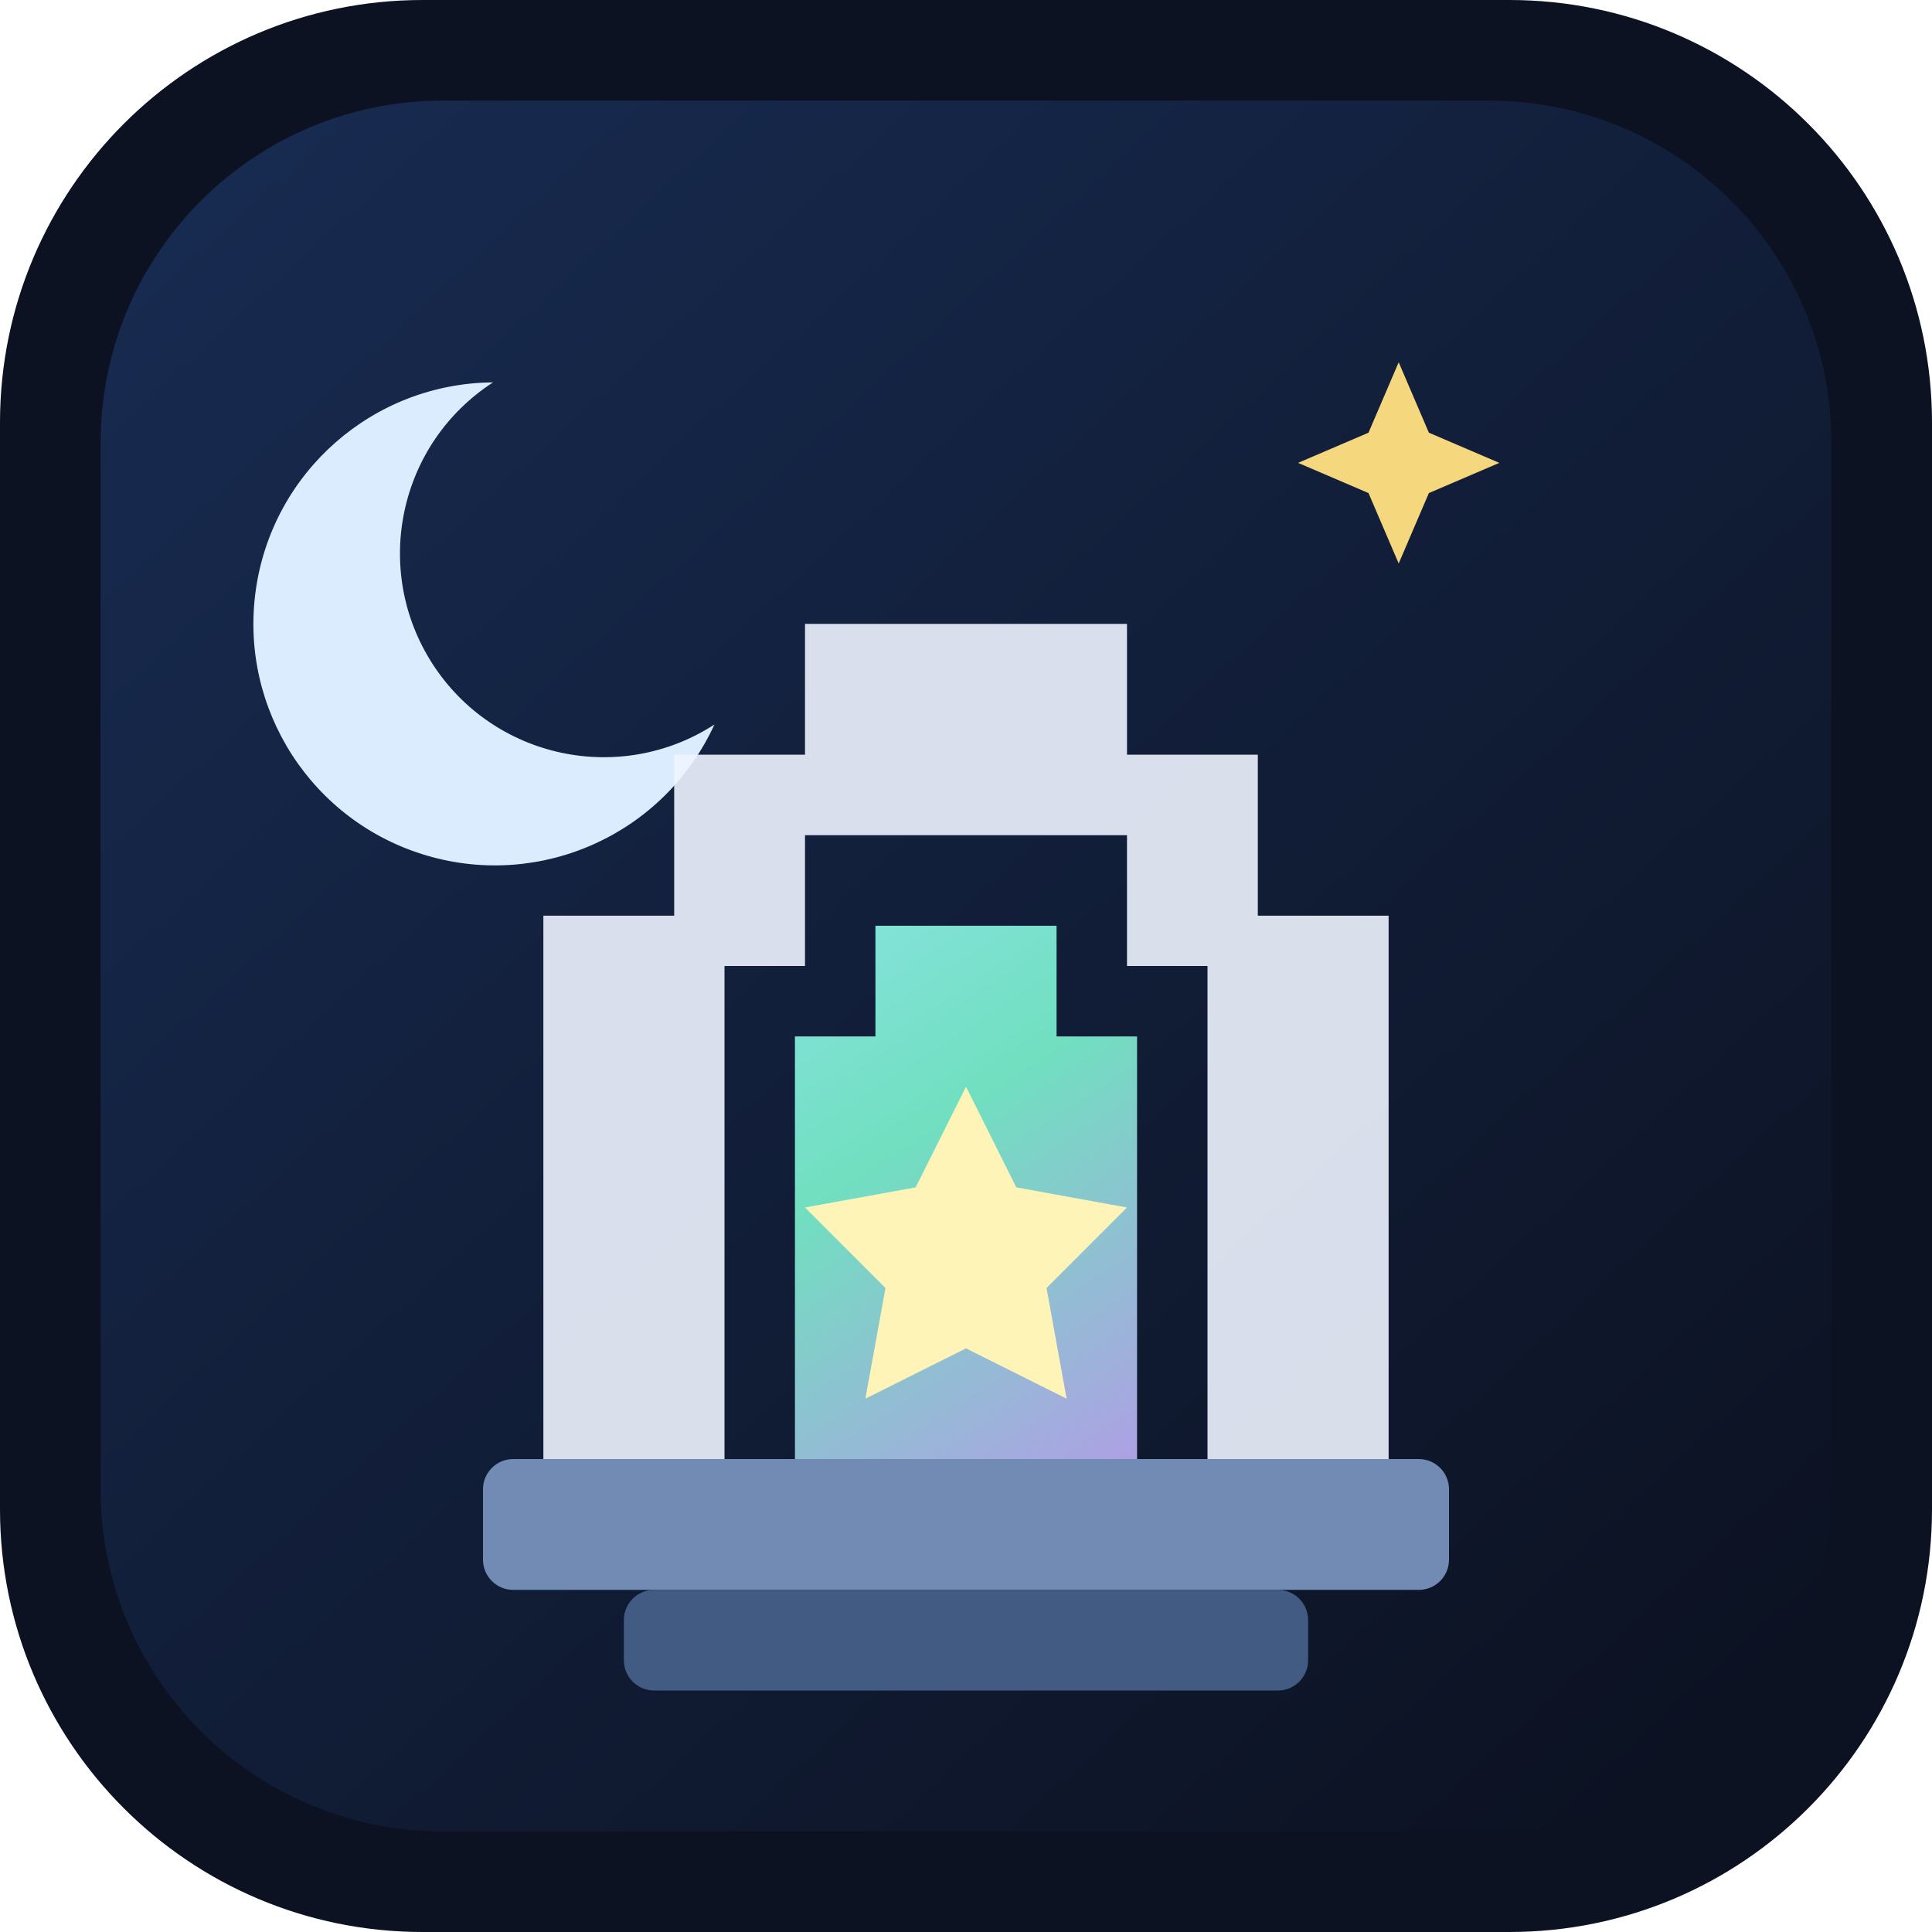
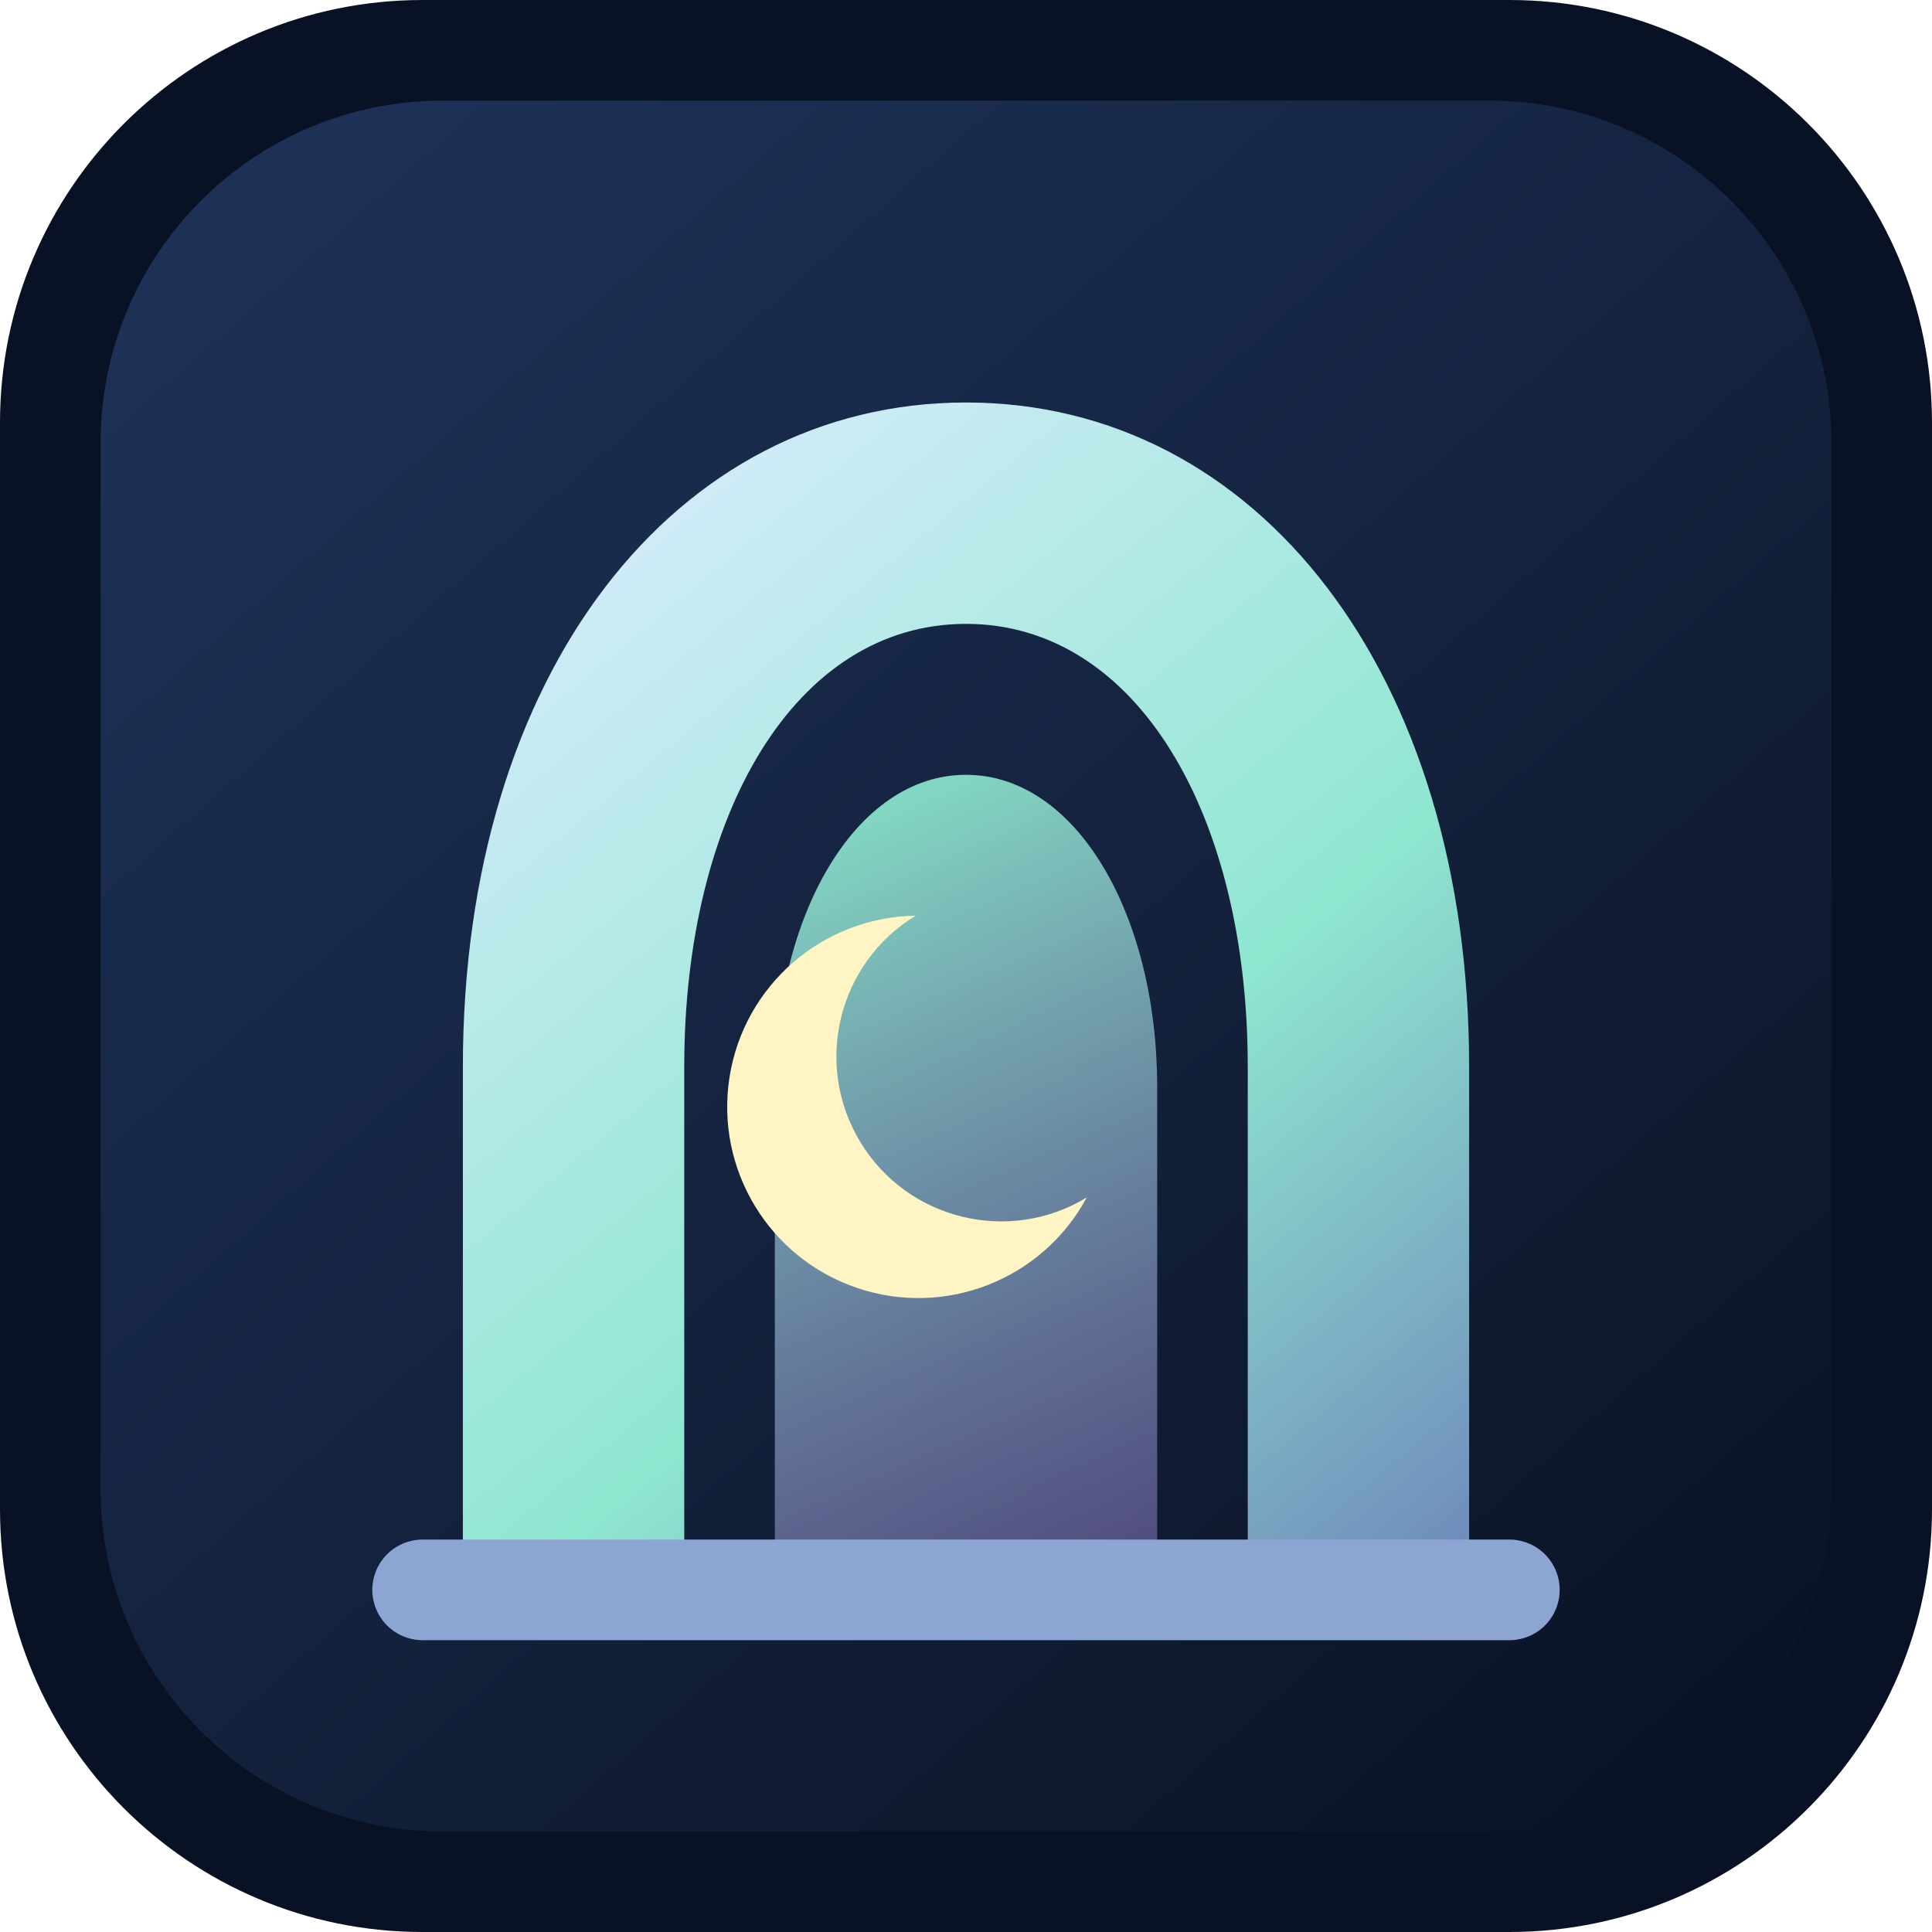
- <svg xmlns="http://www.w3.org/2000/svg" viewBox="0 0 192 192" role="img" aria-label="루멘문 아이콘">
+ <svg xmlns="http://www.w3.org/2000/svg" width="192" height="192" viewBox="0 0 192 192" role="img" aria-label="달빛 관문을 형상화한 루멘문 아이콘">
  <defs>
-     <linearGradient id="sky" x1="24" y1="18" x2="168" y2="174" gradientUnits="userSpaceOnUse">
-       <stop stop-color="#172a4f" />
-       <stop offset="1" stop-color="#0c1222" />
+     <linearGradient id="sky" x1="28" y1="20" x2="164" y2="174" gradientUnits="userSpaceOnUse">
+       <stop stop-color="#1d3156" />
+       <stop offset="1" stop-color="#0b1427" />
    </linearGradient>
-     <linearGradient id="portal" x1="70" y1="64" x2="122" y2="144" gradientUnits="userSpaceOnUse">
-       <stop stop-color="#9ee7ff" />
-       <stop offset="0.55" stop-color="#71dfc0" />
-       <stop offset="1" stop-color="#b49ae8" />
+     <linearGradient id="gate" x1="50" y1="46" x2="145" y2="160" gradientUnits="userSpaceOnUse">
+       <stop stop-color="#dcecff" />
+       <stop offset=".58" stop-color="#8fe7d0" />
+       <stop offset="1" stop-color="#6d85ba" />
+     </linearGradient>
+     <linearGradient id="portal" x1="80" y1="84" x2="114" y2="160" gradientUnits="userSpaceOnUse">
+       <stop stop-color="#8eead0" stop-opacity=".9" />
+       <stop offset="1" stop-color="#9078c8" stop-opacity=".48" />
    </linearGradient>
  </defs>
-   <rect width="192" height="192" rx="42" fill="#0c1222" />
+   <rect width="192" height="192" rx="42" fill="#091224" />
  <rect x="10" y="10" width="172" height="172" rx="34" fill="url(#sky)" />
-   <path d="M49 38a24 24 0 1 0 22 34A19 19 0 0 1 49 38Z" fill="#dcecff" />
-   <path d="m139 36 3 7 7 3-7 3-3 7-3-7-7-3 7-3 3-7Z" fill="#f5d77e" />
-   <path d="M54 145V91h13V75h13V62h32v13h13v16h13v54h-18V96h-8V83H80v13h-8v49H54Z" fill="#eef4ff" fill-opacity=".9" />
-   <path d="M79 145v-42h8V92h18v11h8v42H79Z" fill="url(#portal)" />
-   <rect x="48" y="145" width="96" height="13" rx="3" fill="#718bb5" />
-   <rect x="62" y="158" width="68" height="10" rx="3" fill="#415b83" />
-   <path d="m96 108 5 10 11 2-8 8 2 11-10-5-10 5 2-11-8-8 11-2 5-10Z" fill="#fff4b8" />
+   <path d="M46 158v-52c0-39 21-66 50-66s50 27 50 66v52h-22v-52c0-25-11-44-28-44s-28 19-28 44v52H46Z" fill="url(#gate)" />
+   <path d="M77 158v-50c0-17 8-31 19-31s19 14 19 31v50H77Z" fill="url(#portal)" />
+   <path d="M91 91a19 19 0 1 0 17 28 15 15 0 0 1-17-28Z" fill="#fff4c4" />
+   <path d="M42 158h108" stroke="#8ca5d2" stroke-width="10" stroke-linecap="round" />
</svg>
